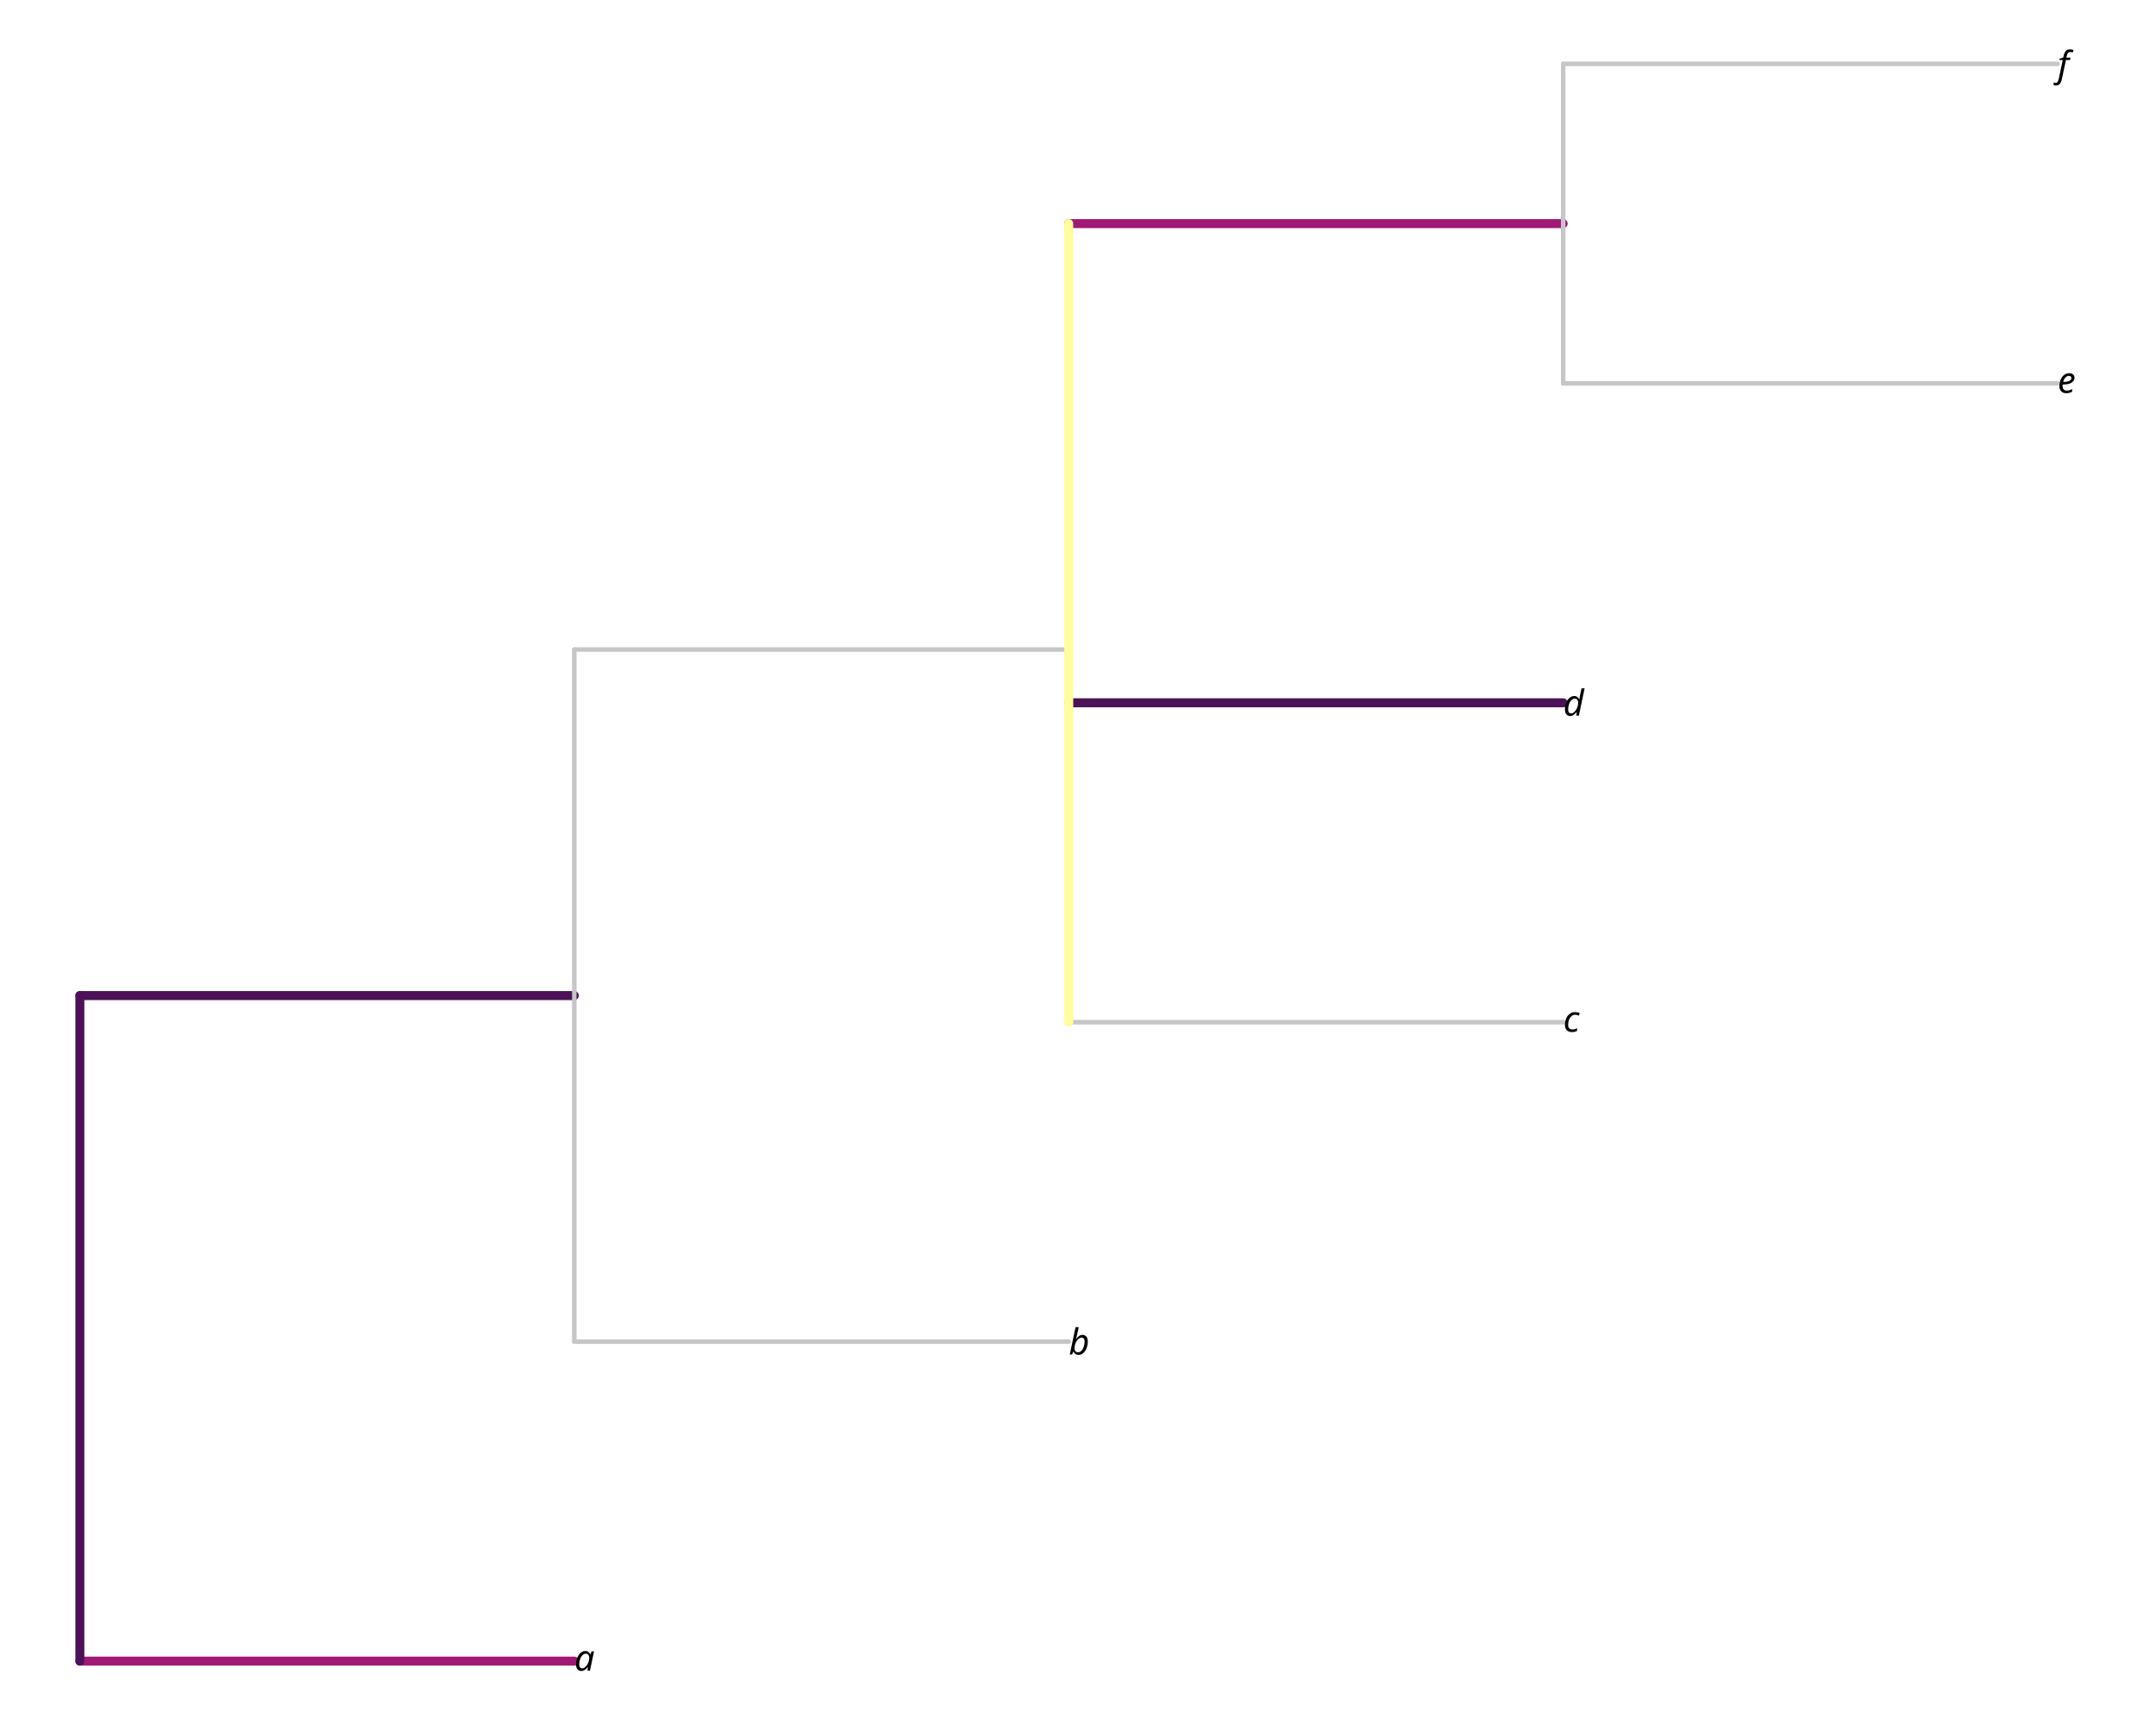
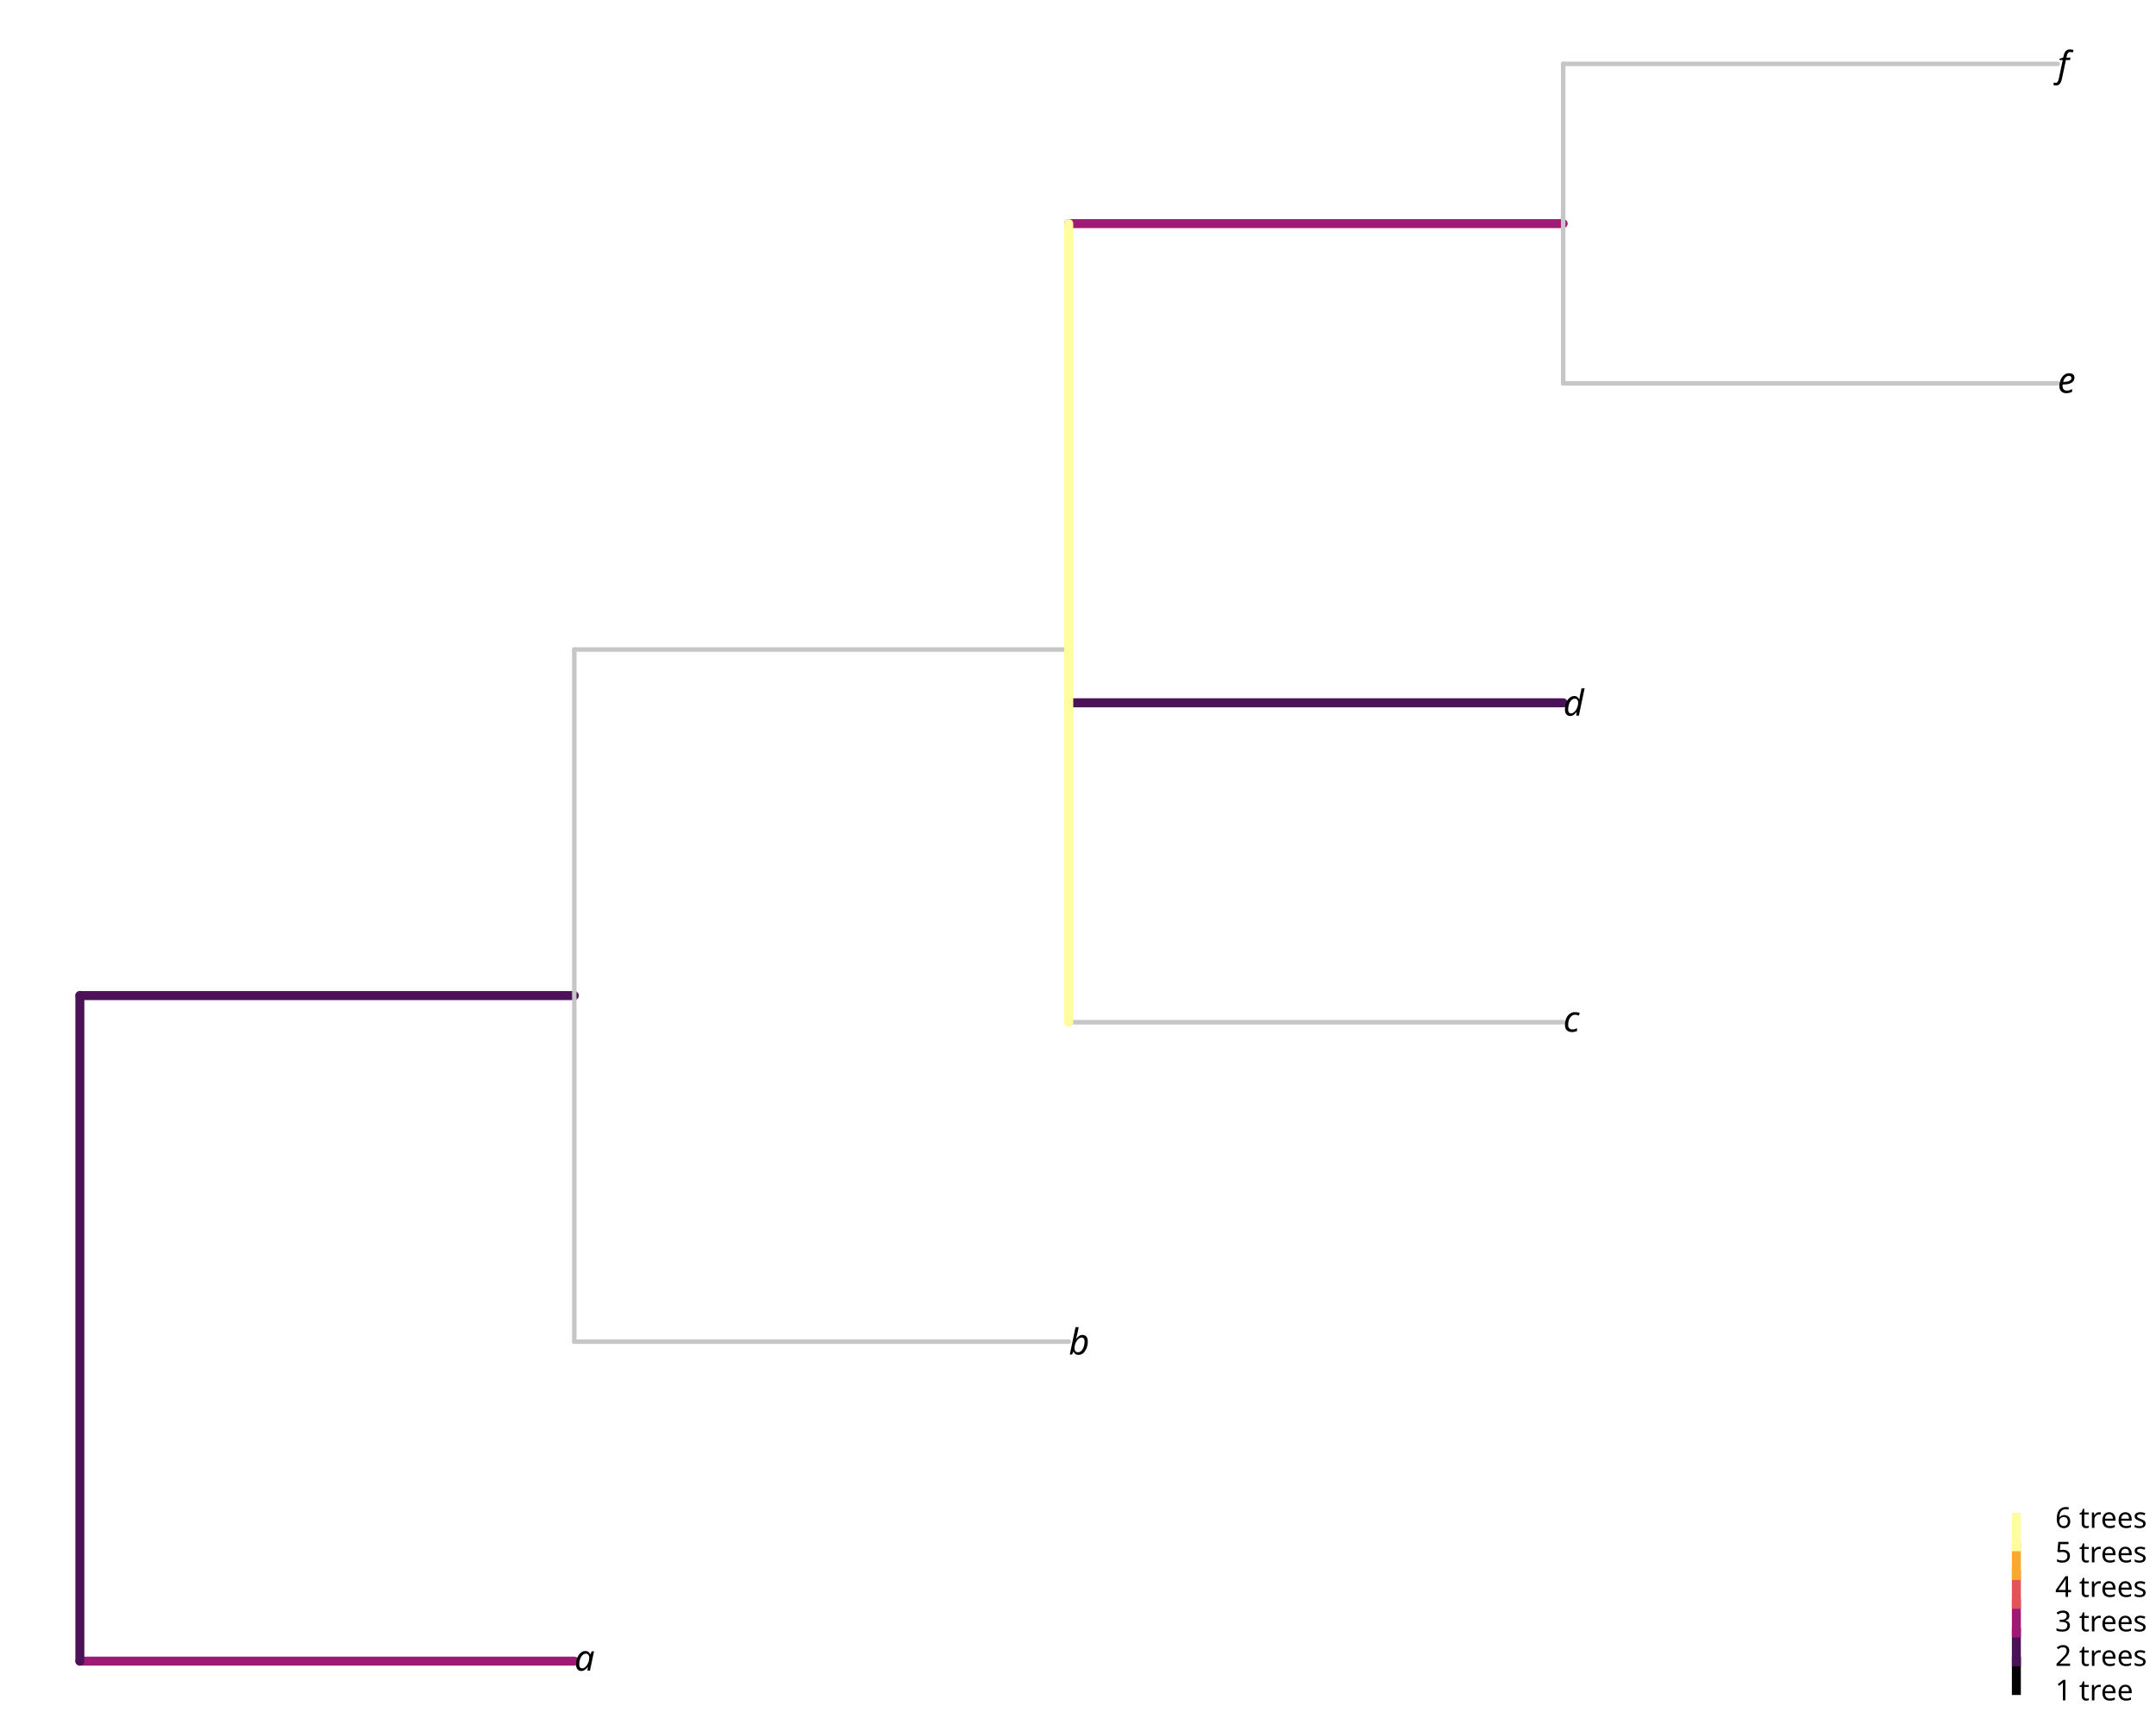
<svg xmlns="http://www.w3.org/2000/svg" class="svglite" data-engine-version="2.0" width="720.00pt" height="576.00pt" viewBox="0 0 720.00 576.00">
  <defs>
    <style type="text/css">
    .svglite line, .svglite polyline, .svglite polygon, .svglite path, .svglite rect, .svglite circle {
      fill: none;
      stroke: #000000;
      stroke-linecap: round;
      stroke-linejoin: round;
      stroke-miterlimit: 10.00;
    }
  </style>
  </defs>
  <rect width="100%" height="100%" style="stroke: none; fill: #FFFFFF;" />
  <defs>
    <clipPath id="cpMC4wMHw3MjAuMDB8MC4wMHw1NzYuMDA=">
      <rect x="0.00" y="0.00" width="720.00" height="576.00" />
    </clipPath>
  </defs>
  <g clip-path="url(#cpMC4wMHw3MjAuMDB8MC4wMHw1NzYuMDA=)">
    <line x1="26.67" y1="554.67" x2="191.79" y2="554.67" style="stroke-width: 3.00; stroke: #A01975;" />
    <line x1="26.67" y1="332.44" x2="191.79" y2="332.44" style="stroke-width: 3.00; stroke: #4C1258;" />
    <line x1="191.79" y1="448.00" x2="356.91" y2="448.00" style="stroke-width: 1.50; stroke: #C6C6C6;" />
    <line x1="191.79" y1="216.89" x2="356.91" y2="216.89" style="stroke-width: 1.50; stroke: #C6C6C6;" />
    <line x1="356.91" y1="341.33" x2="522.03" y2="341.33" style="stroke-width: 1.50; stroke: #C6C6C6;" />
    <line x1="356.91" y1="234.67" x2="522.03" y2="234.67" style="stroke-width: 3.00; stroke: #4C1258;" />
    <line x1="356.91" y1="74.67" x2="522.03" y2="74.67" style="stroke-width: 3.00; stroke: #A01975;" />
    <line x1="522.03" y1="128.00" x2="687.15" y2="128.00" style="stroke-width: 1.50; stroke: #C6C6C6;" />
    <line x1="522.03" y1="21.33" x2="687.15" y2="21.33" style="stroke-width: 1.50; stroke: #C6C6C6;" />
    <line x1="26.67" y1="554.67" x2="26.67" y2="332.44" style="stroke-width: 3.00; stroke: #4C1258;" />
    <line x1="191.79" y1="448.00" x2="191.79" y2="216.89" style="stroke-width: 1.50; stroke: #C6C6C6;" />
    <line x1="356.91" y1="341.33" x2="356.91" y2="74.67" style="stroke-width: 3.00; stroke: #FFFE9E;" />
    <line x1="522.03" y1="128.00" x2="522.03" y2="21.33" style="stroke-width: 1.50; stroke: #C6C6C6;" />
    <text x="191.79" y="557.84" style="font-size: 12.00px; font-style: italic; font-family: sans;" textLength="6.67px" lengthAdjust="spacingAndGlyphs">a</text>
    <text x="356.91" y="452.29" style="font-size: 12.00px; font-style: italic; font-family: sans;" textLength="6.67px" lengthAdjust="spacingAndGlyphs">b</text>
    <text x="522.03" y="344.50" style="font-size: 12.00px; font-style: italic; font-family: sans;" textLength="6.00px" lengthAdjust="spacingAndGlyphs">c</text>
    <text x="522.03" y="238.96" style="font-size: 12.00px; font-style: italic; font-family: sans;" textLength="6.67px" lengthAdjust="spacingAndGlyphs">d</text>
    <text x="687.15" y="131.17" style="font-size: 12.00px; font-style: italic; font-family: sans;" textLength="6.67px" lengthAdjust="spacingAndGlyphs">e</text>
    <text x="687.15" y="25.67" style="font-size: 12.00px; font-style: italic; font-family: sans;" textLength="3.33px" lengthAdjust="spacingAndGlyphs">f</text>
+     <text x="686.33" y="510.18" style="font-size: 9.60px; font-family: sans;" textLength="29.35px" lengthAdjust="spacingAndGlyphs">6 trees</text>
+     <text x="686.33" y="521.70" style="font-size: 9.60px; font-family: sans;" textLength="29.35px" lengthAdjust="spacingAndGlyphs">5 trees</text>
+     <text x="686.33" y="533.22" style="font-size: 9.60px; font-family: sans;" textLength="29.35px" lengthAdjust="spacingAndGlyphs">4 trees</text>
+     <text x="686.33" y="544.74" style="font-size: 9.60px; font-family: sans;" textLength="29.35px" lengthAdjust="spacingAndGlyphs">3 trees</text>
+     <text x="686.33" y="556.26" style="font-size: 9.60px; font-family: sans;" textLength="29.35px" lengthAdjust="spacingAndGlyphs">2 trees</text>
+     <text x="686.33" y="567.78" style="font-size: 9.60px; font-family: sans;" textLength="24.55px" lengthAdjust="spacingAndGlyphs">1 tree</text>
+     <line x1="673.37" y1="564.48" x2="673.37" y2="554.65" style="stroke-width: 3.00; stroke: #040404; stroke-linecap: square;" />
+     <line x1="673.37" y1="554.88" x2="673.37" y2="545.05" style="stroke-width: 3.00; stroke: #4C1258; stroke-linecap: square;" />
+     <line x1="673.37" y1="545.28" x2="673.37" y2="535.45" style="stroke-width: 3.00; stroke: #A01975; stroke-linecap: square;" />
+     <line x1="673.37" y1="535.68" x2="673.37" y2="525.85" style="stroke-width: 3.00; stroke: #E45358; stroke-linecap: square;" />
+     <line x1="673.37" y1="526.08" x2="673.37" y2="516.25" style="stroke-width: 3.00; stroke: #F7AA2D; stroke-linecap: square;" />
+     <line x1="673.37" y1="516.48" x2="673.37" y2="506.65" style="stroke-width: 3.00; stroke: #FFFE9E; stroke-linecap: square;" />
  </g>
</svg>
